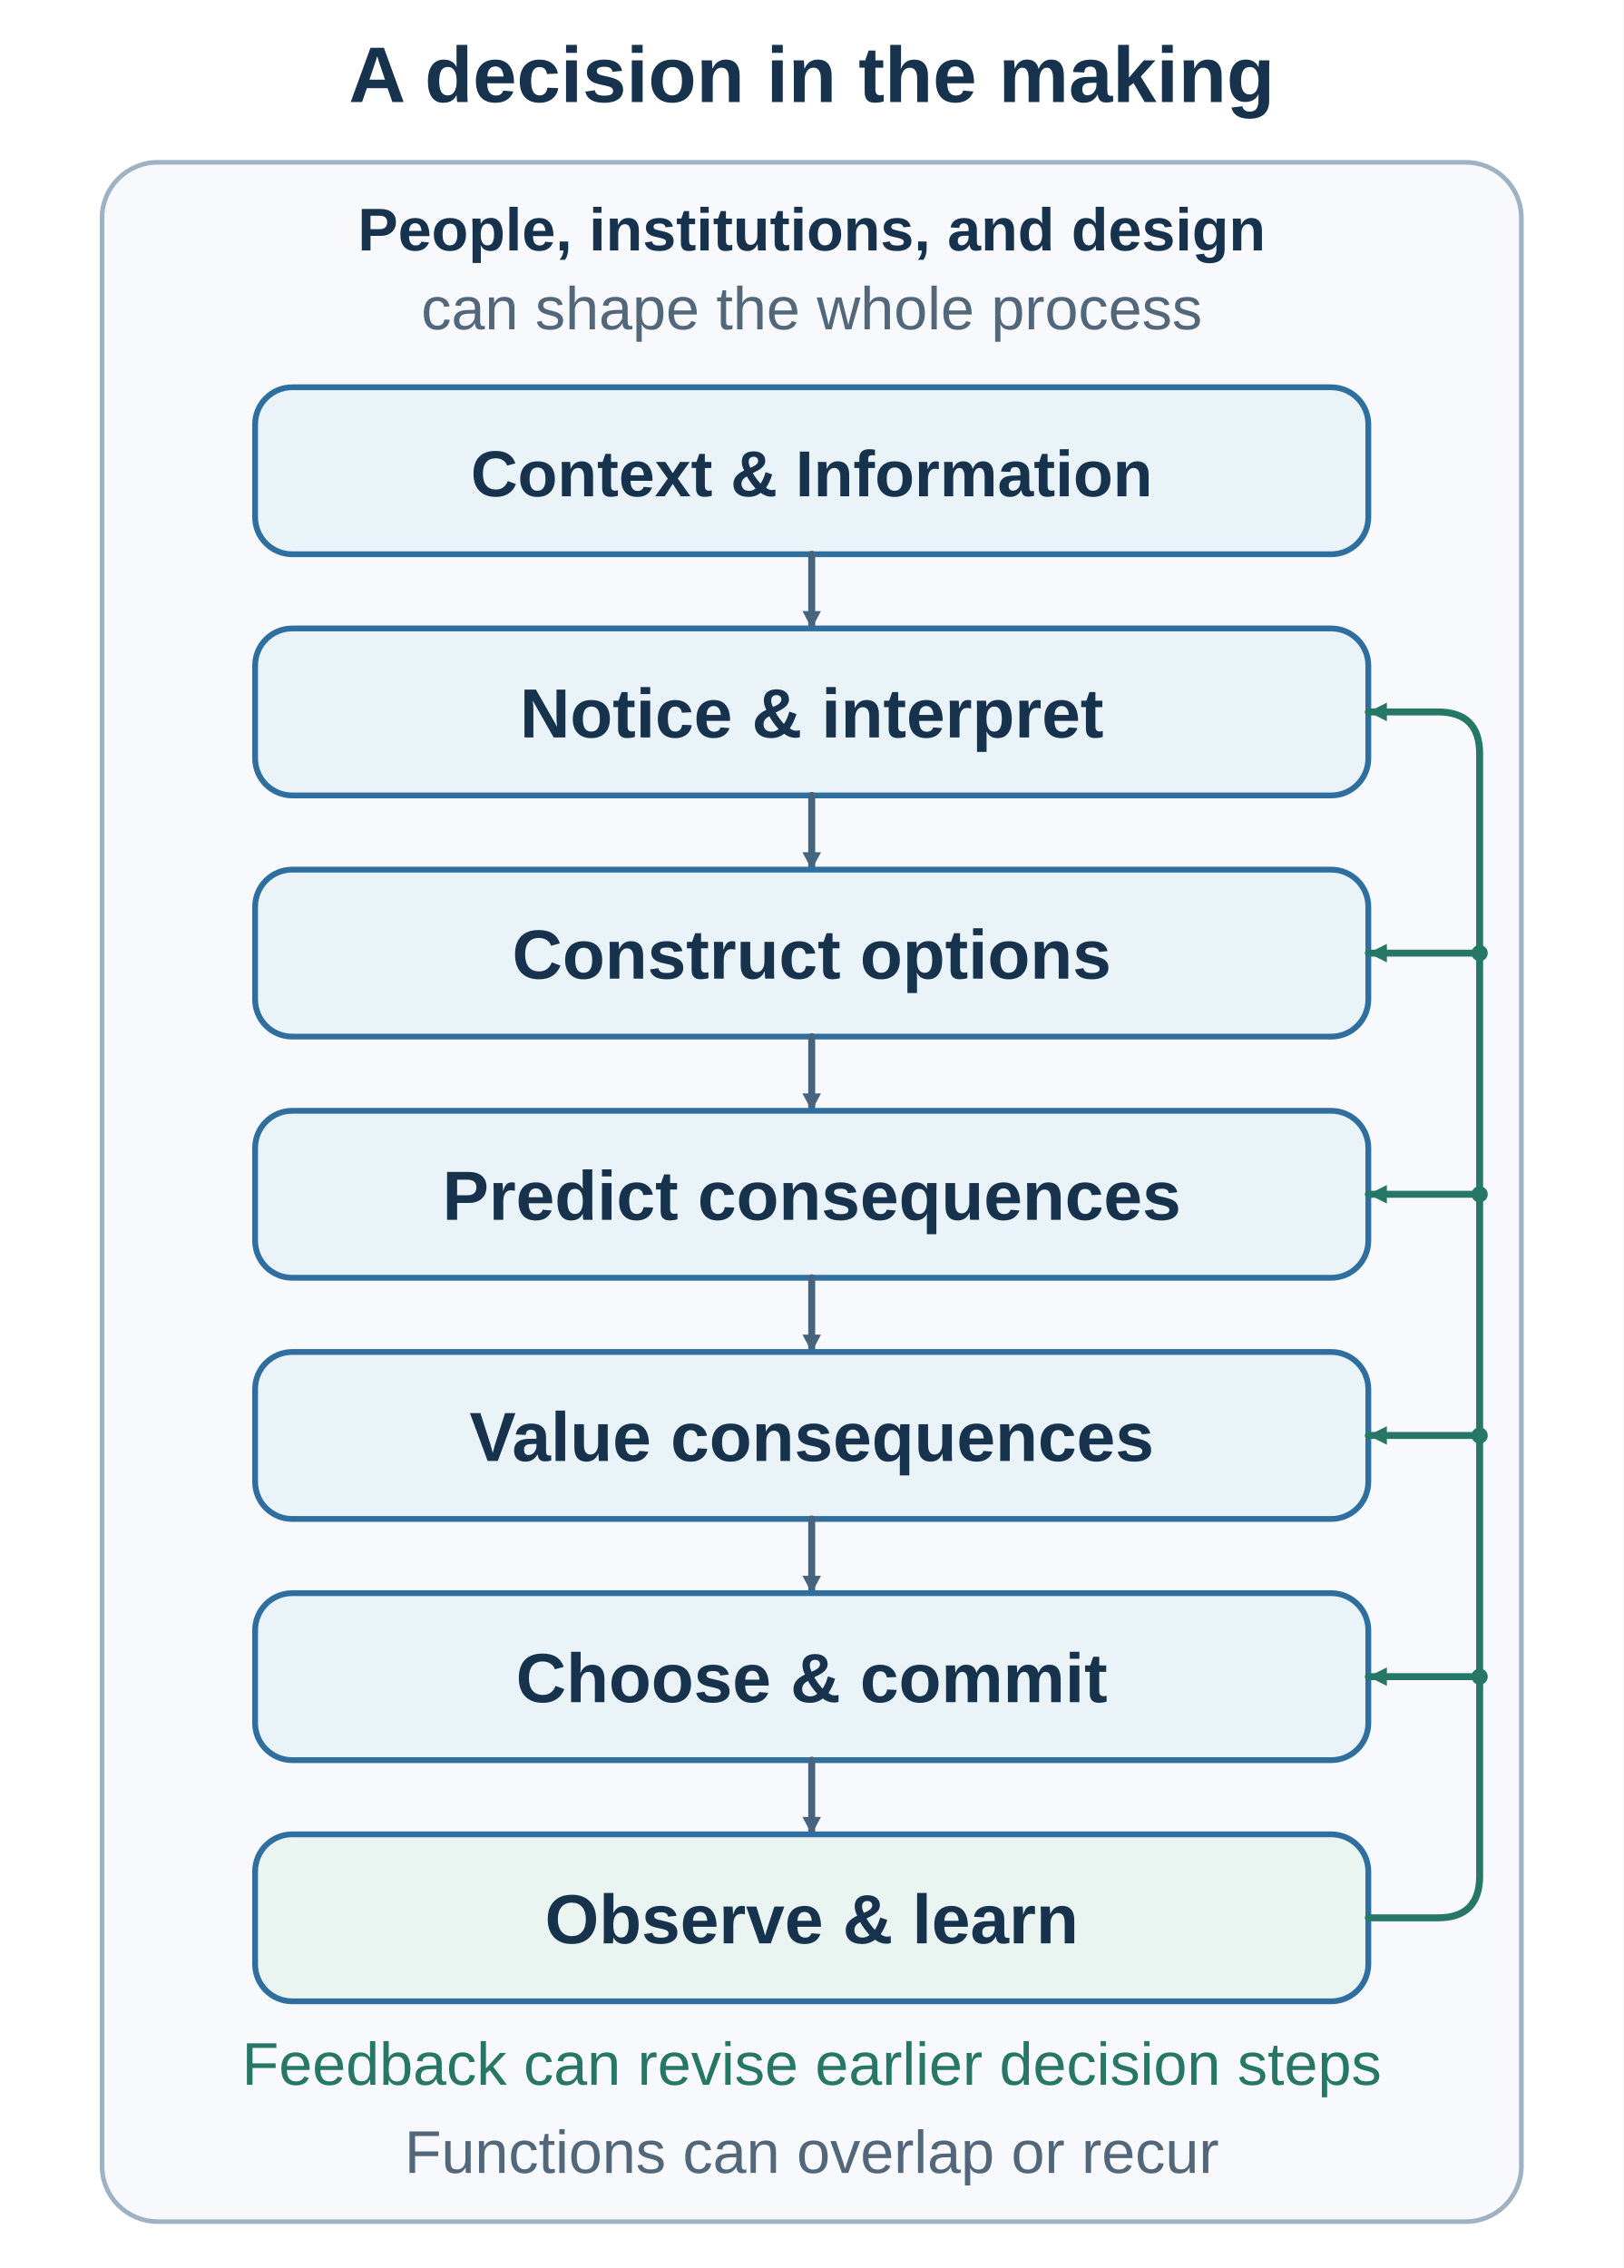
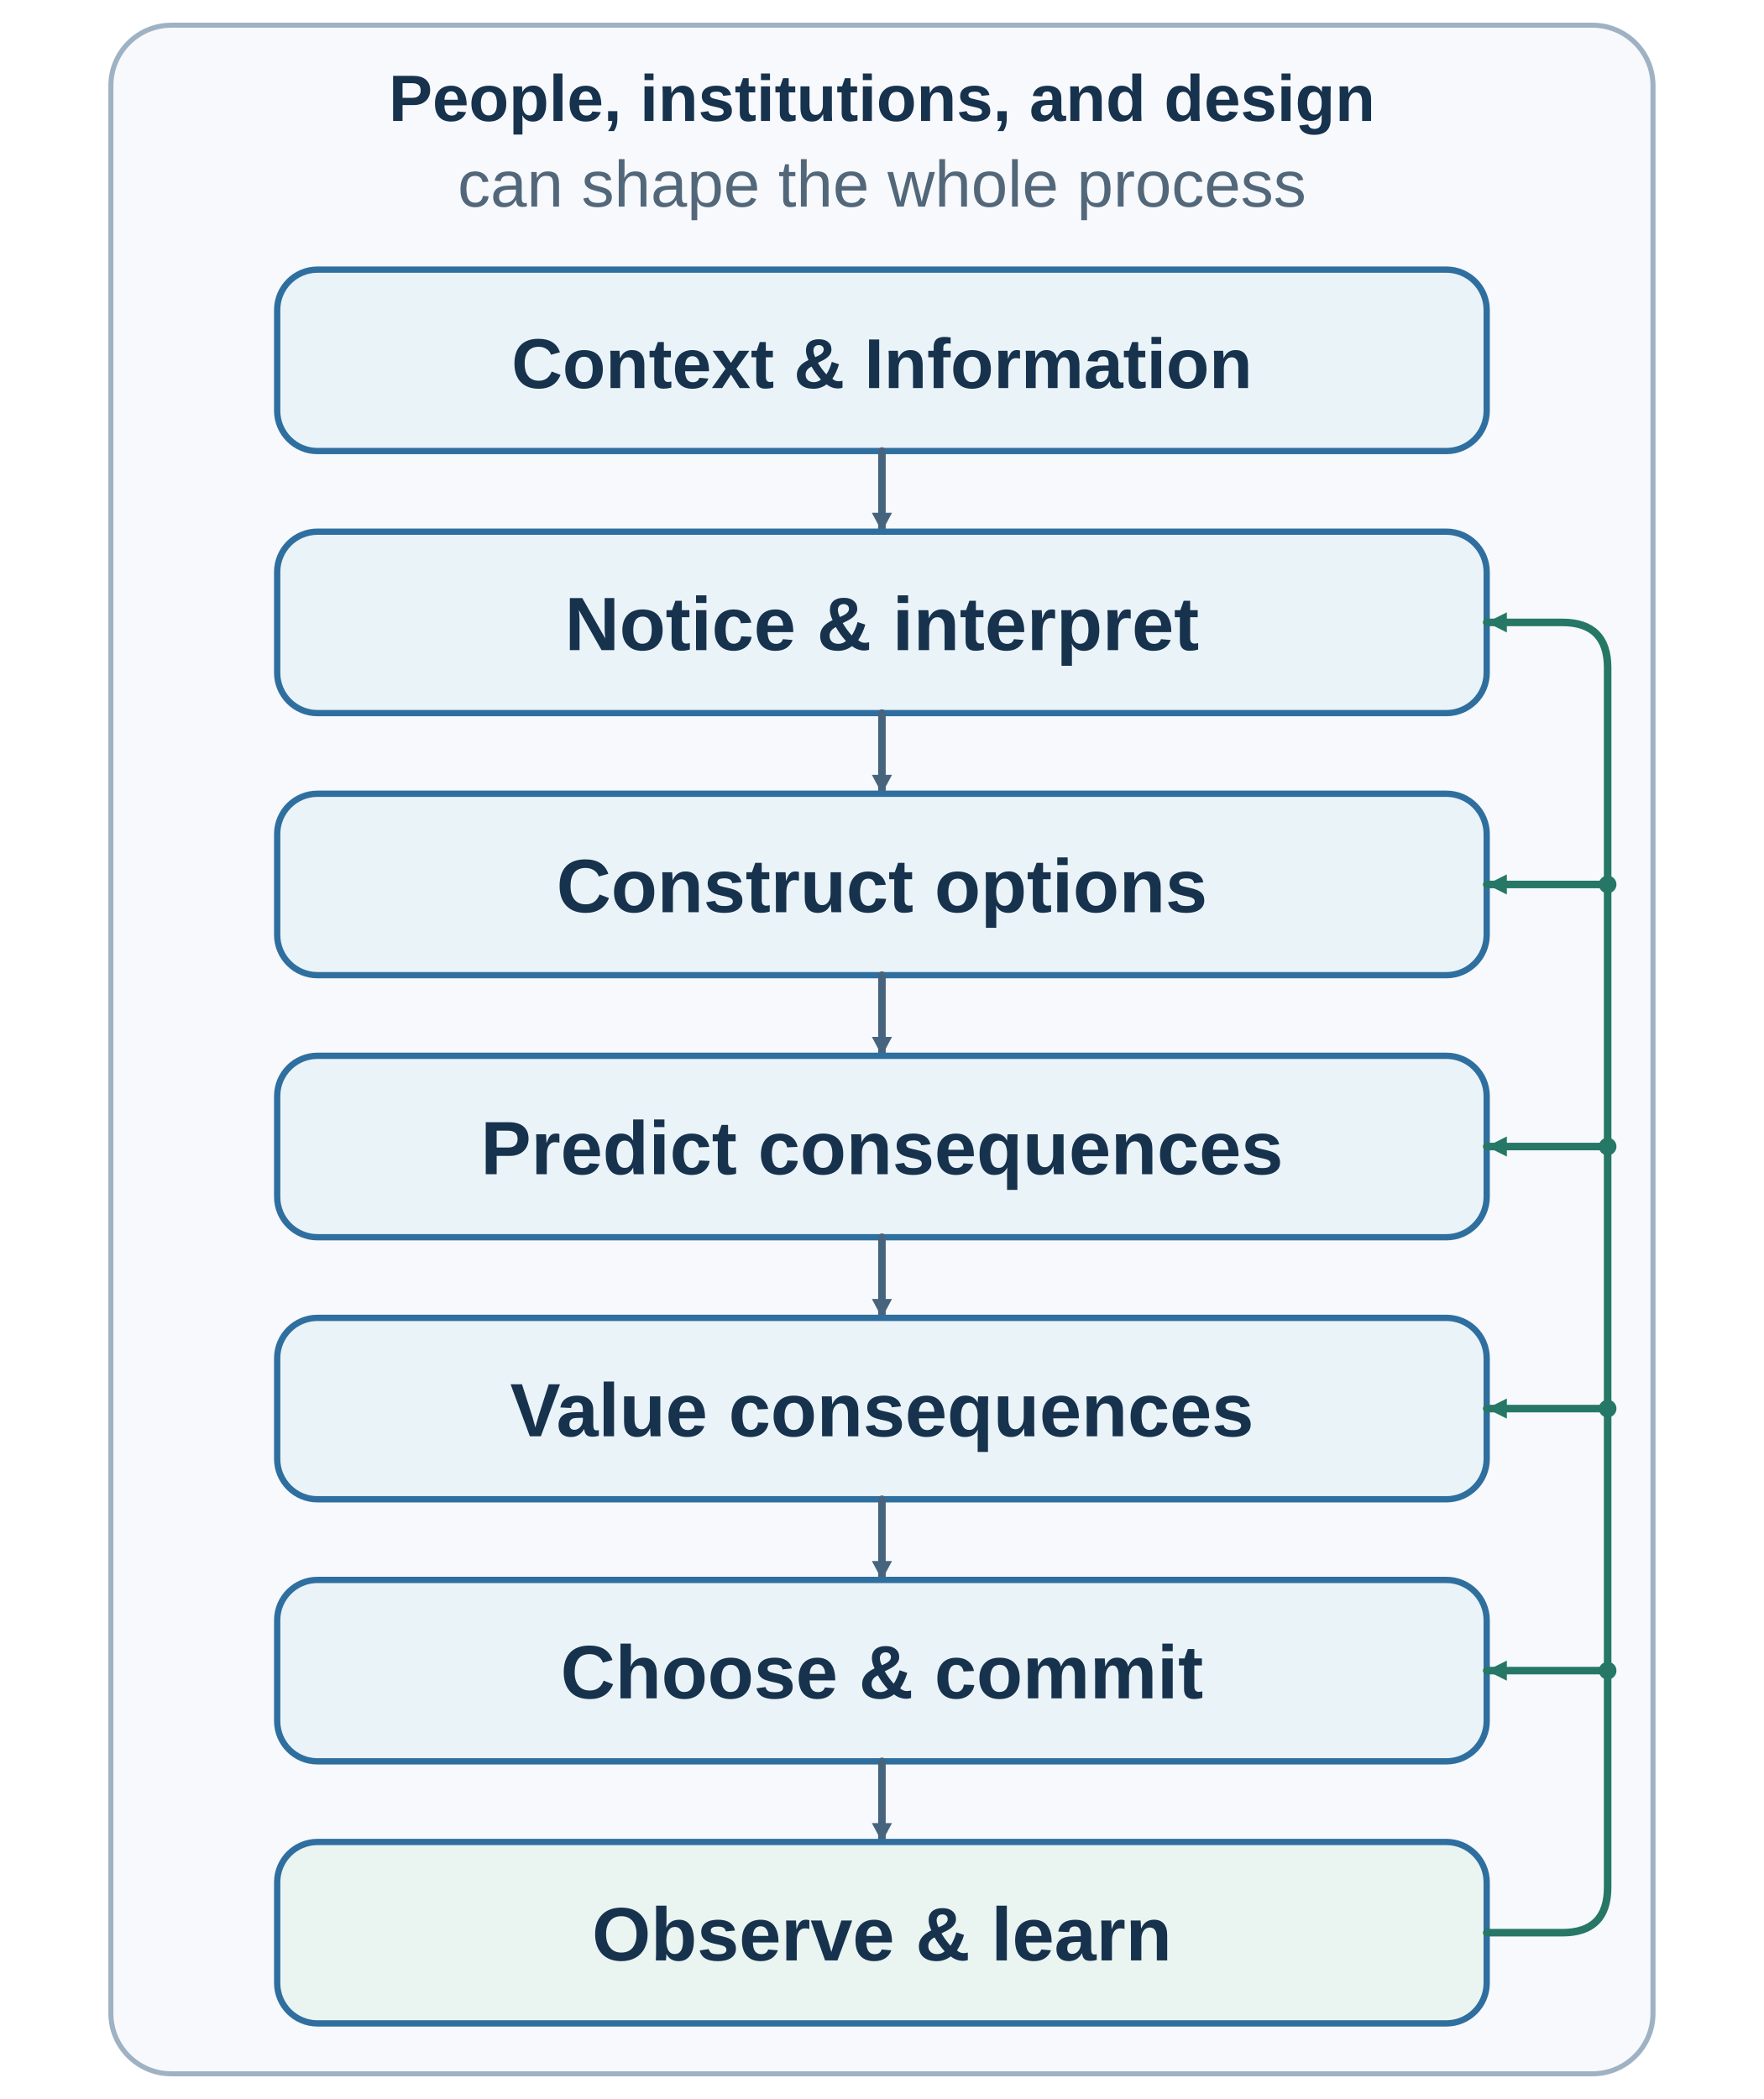
- <svg xmlns="http://www.w3.org/2000/svg" width="700" height="978" viewBox="0 0 700 978" role="img" aria-labelledby="title desc">
+ <svg xmlns="http://www.w3.org/2000/svg" width="700" height="833" viewBox="0 60 700 833" role="img" aria-labelledby="title desc">
  <defs>
    <marker id="arrow" markerWidth="9" markerHeight="9" refX="8" refY="4.5" orient="auto" markerUnits="userSpaceOnUse">
      <path d="M0.5 0.5 L8 4.5 L0.5 8.5 Z" fill="#47647e" />
    </marker>
  </defs>
-   <rect width="700" height="978" fill="#fff" />
+   <rect width="700" height="893" fill="#fff" />
  <defs>
    <marker id="feedback-arrow" markerWidth="10" markerHeight="10" refX="9" refY="5" orient="auto" markerUnits="userSpaceOnUse">
      <path d="M1 1 L9 5 L1 9 Z" fill="#267766" />
    </marker>
  </defs>
-   <text text-anchor="middle" font-family="Arial, sans-serif" font-size="34" font-weight="700" fill="#17324d">
-     <tspan x="350" y="44">A decision in the making</tspan>
-   </text>
-   <rect x="44" y="70" width="612" height="888" rx="24" fill="#f7f9fc" stroke="#9fb2c3" stroke-width="2" />
+   <rect x="44" y="70" width="612" height="813" rx="24" fill="#f7f9fc" stroke="#9fb2c3" stroke-width="2" />
  <text text-anchor="middle" font-family="Arial, sans-serif" font-size="26" font-weight="600" fill="#17324d">
    <tspan x="350" y="108">People, institutions, and design</tspan>
  </text>
  <text text-anchor="middle" font-family="Arial, sans-serif" font-size="26" font-weight="400" fill="#53677a">
    <tspan x="350" y="142">can shape the whole process</tspan>
  </text>
  <g id="function-1">
    <rect x="110" y="167" width="480" height="72" rx="16" fill="#eaf3f8" stroke="#2f6f9f" stroke-width="2.5" />
    <text text-anchor="middle" font-family="Arial, sans-serif" font-size="28" font-weight="600" fill="#17324d">
      <tspan x="350" y="214">Context &amp; Information</tspan>
    </text>
  </g>
  <path d="M350 239 V271" fill="none" stroke="#47647e" stroke-width="3" stroke-linecap="round" stroke-linejoin="round" marker-end="url(#arrow)" />
  <g id="function-2">
    <rect x="110" y="271" width="480" height="72" rx="16" fill="#eaf3f8" stroke="#2f6f9f" stroke-width="2.5" />
    <text text-anchor="middle" font-family="Arial, sans-serif" font-size="30" font-weight="600" fill="#17324d">
      <tspan x="350" y="318">Notice &amp; interpret</tspan>
    </text>
  </g>
  <path d="M350 343 V375" fill="none" stroke="#47647e" stroke-width="3" stroke-linecap="round" stroke-linejoin="round" marker-end="url(#arrow)" />
  <g id="function-3">
    <rect x="110" y="375" width="480" height="72" rx="16" fill="#eaf3f8" stroke="#2f6f9f" stroke-width="2.5" />
    <text text-anchor="middle" font-family="Arial, sans-serif" font-size="30" font-weight="600" fill="#17324d">
      <tspan x="350" y="422">Construct options</tspan>
    </text>
  </g>
  <path d="M350 447 V479" fill="none" stroke="#47647e" stroke-width="3" stroke-linecap="round" stroke-linejoin="round" marker-end="url(#arrow)" />
  <g id="function-4">
    <rect x="110" y="479" width="480" height="72" rx="16" fill="#eaf3f8" stroke="#2f6f9f" stroke-width="2.5" />
    <text text-anchor="middle" font-family="Arial, sans-serif" font-size="30" font-weight="600" fill="#17324d">
      <tspan x="350" y="526">Predict consequences</tspan>
    </text>
  </g>
  <path d="M350 551 V583" fill="none" stroke="#47647e" stroke-width="3" stroke-linecap="round" stroke-linejoin="round" marker-end="url(#arrow)" />
  <g id="function-5">
    <rect x="110" y="583" width="480" height="72" rx="16" fill="#eaf3f8" stroke="#2f6f9f" stroke-width="2.5" />
    <text text-anchor="middle" font-family="Arial, sans-serif" font-size="30" font-weight="600" fill="#17324d">
      <tspan x="350" y="630">Value consequences</tspan>
    </text>
  </g>
  <path d="M350 655 V687" fill="none" stroke="#47647e" stroke-width="3" stroke-linecap="round" stroke-linejoin="round" marker-end="url(#arrow)" />
  <g id="function-6">
    <rect x="110" y="687" width="480" height="72" rx="16" fill="#eaf3f8" stroke="#2f6f9f" stroke-width="2.5" />
    <text text-anchor="middle" font-family="Arial, sans-serif" font-size="30" font-weight="600" fill="#17324d">
      <tspan x="350" y="734">Choose &amp; commit</tspan>
    </text>
  </g>
  <path d="M350 759 V791" fill="none" stroke="#47647e" stroke-width="3" stroke-linecap="round" stroke-linejoin="round" marker-end="url(#arrow)" />
  <g id="function-7">
    <rect x="110" y="791" width="480" height="72" rx="16" fill="#eaf4f1" stroke="#2f6f9f" stroke-width="2.5" />
    <text text-anchor="middle" font-family="Arial, sans-serif" font-size="30" font-weight="600" fill="#17324d">
      <tspan x="350" y="838">Observe &amp; learn</tspan>
    </text>
  </g>
  <g id="learning-feedback" fill="none" stroke="#267766" stroke-width="3" stroke-linecap="round" stroke-linejoin="round">
    <path id="feedback-to-notice" d="M590 827 H620 Q638 827 638 809 V325 Q638 307 620 307 H590" stroke-width="3" marker-end="url(#feedback-arrow)" />
    <path id="feedback-to-options" d="M638 411 H590" stroke-width="3" marker-end="url(#feedback-arrow)" />
    <circle cx="638" cy="411" r="3.5" fill="#267766" stroke="none" />
    <path id="feedback-to-prediction" d="M638 515 H590" stroke-width="3" marker-end="url(#feedback-arrow)" />
    <circle cx="638" cy="515" r="3.5" fill="#267766" stroke="none" />
    <path id="feedback-to-value" d="M638 619 H590" stroke-width="3" marker-end="url(#feedback-arrow)" />
    <circle cx="638" cy="619" r="3.5" fill="#267766" stroke="none" />
    <path id="feedback-to-action" d="M638 723 H590" stroke-width="3" marker-end="url(#feedback-arrow)" />
    <circle cx="638" cy="723" r="3.5" fill="#267766" stroke="none" />
  </g>
-   <text text-anchor="middle" font-family="Arial, sans-serif" font-size="26" font-weight="400" fill="#267766">
-     <tspan x="350" y="899">Feedback can revise earlier decision steps</tspan>
-   </text>
-   <text text-anchor="middle" font-family="Arial, sans-serif" font-size="26" font-weight="400" fill="#53677a">
-     <tspan x="350" y="937">Functions can overlap or recur</tspan>
-   </text>
</svg>
